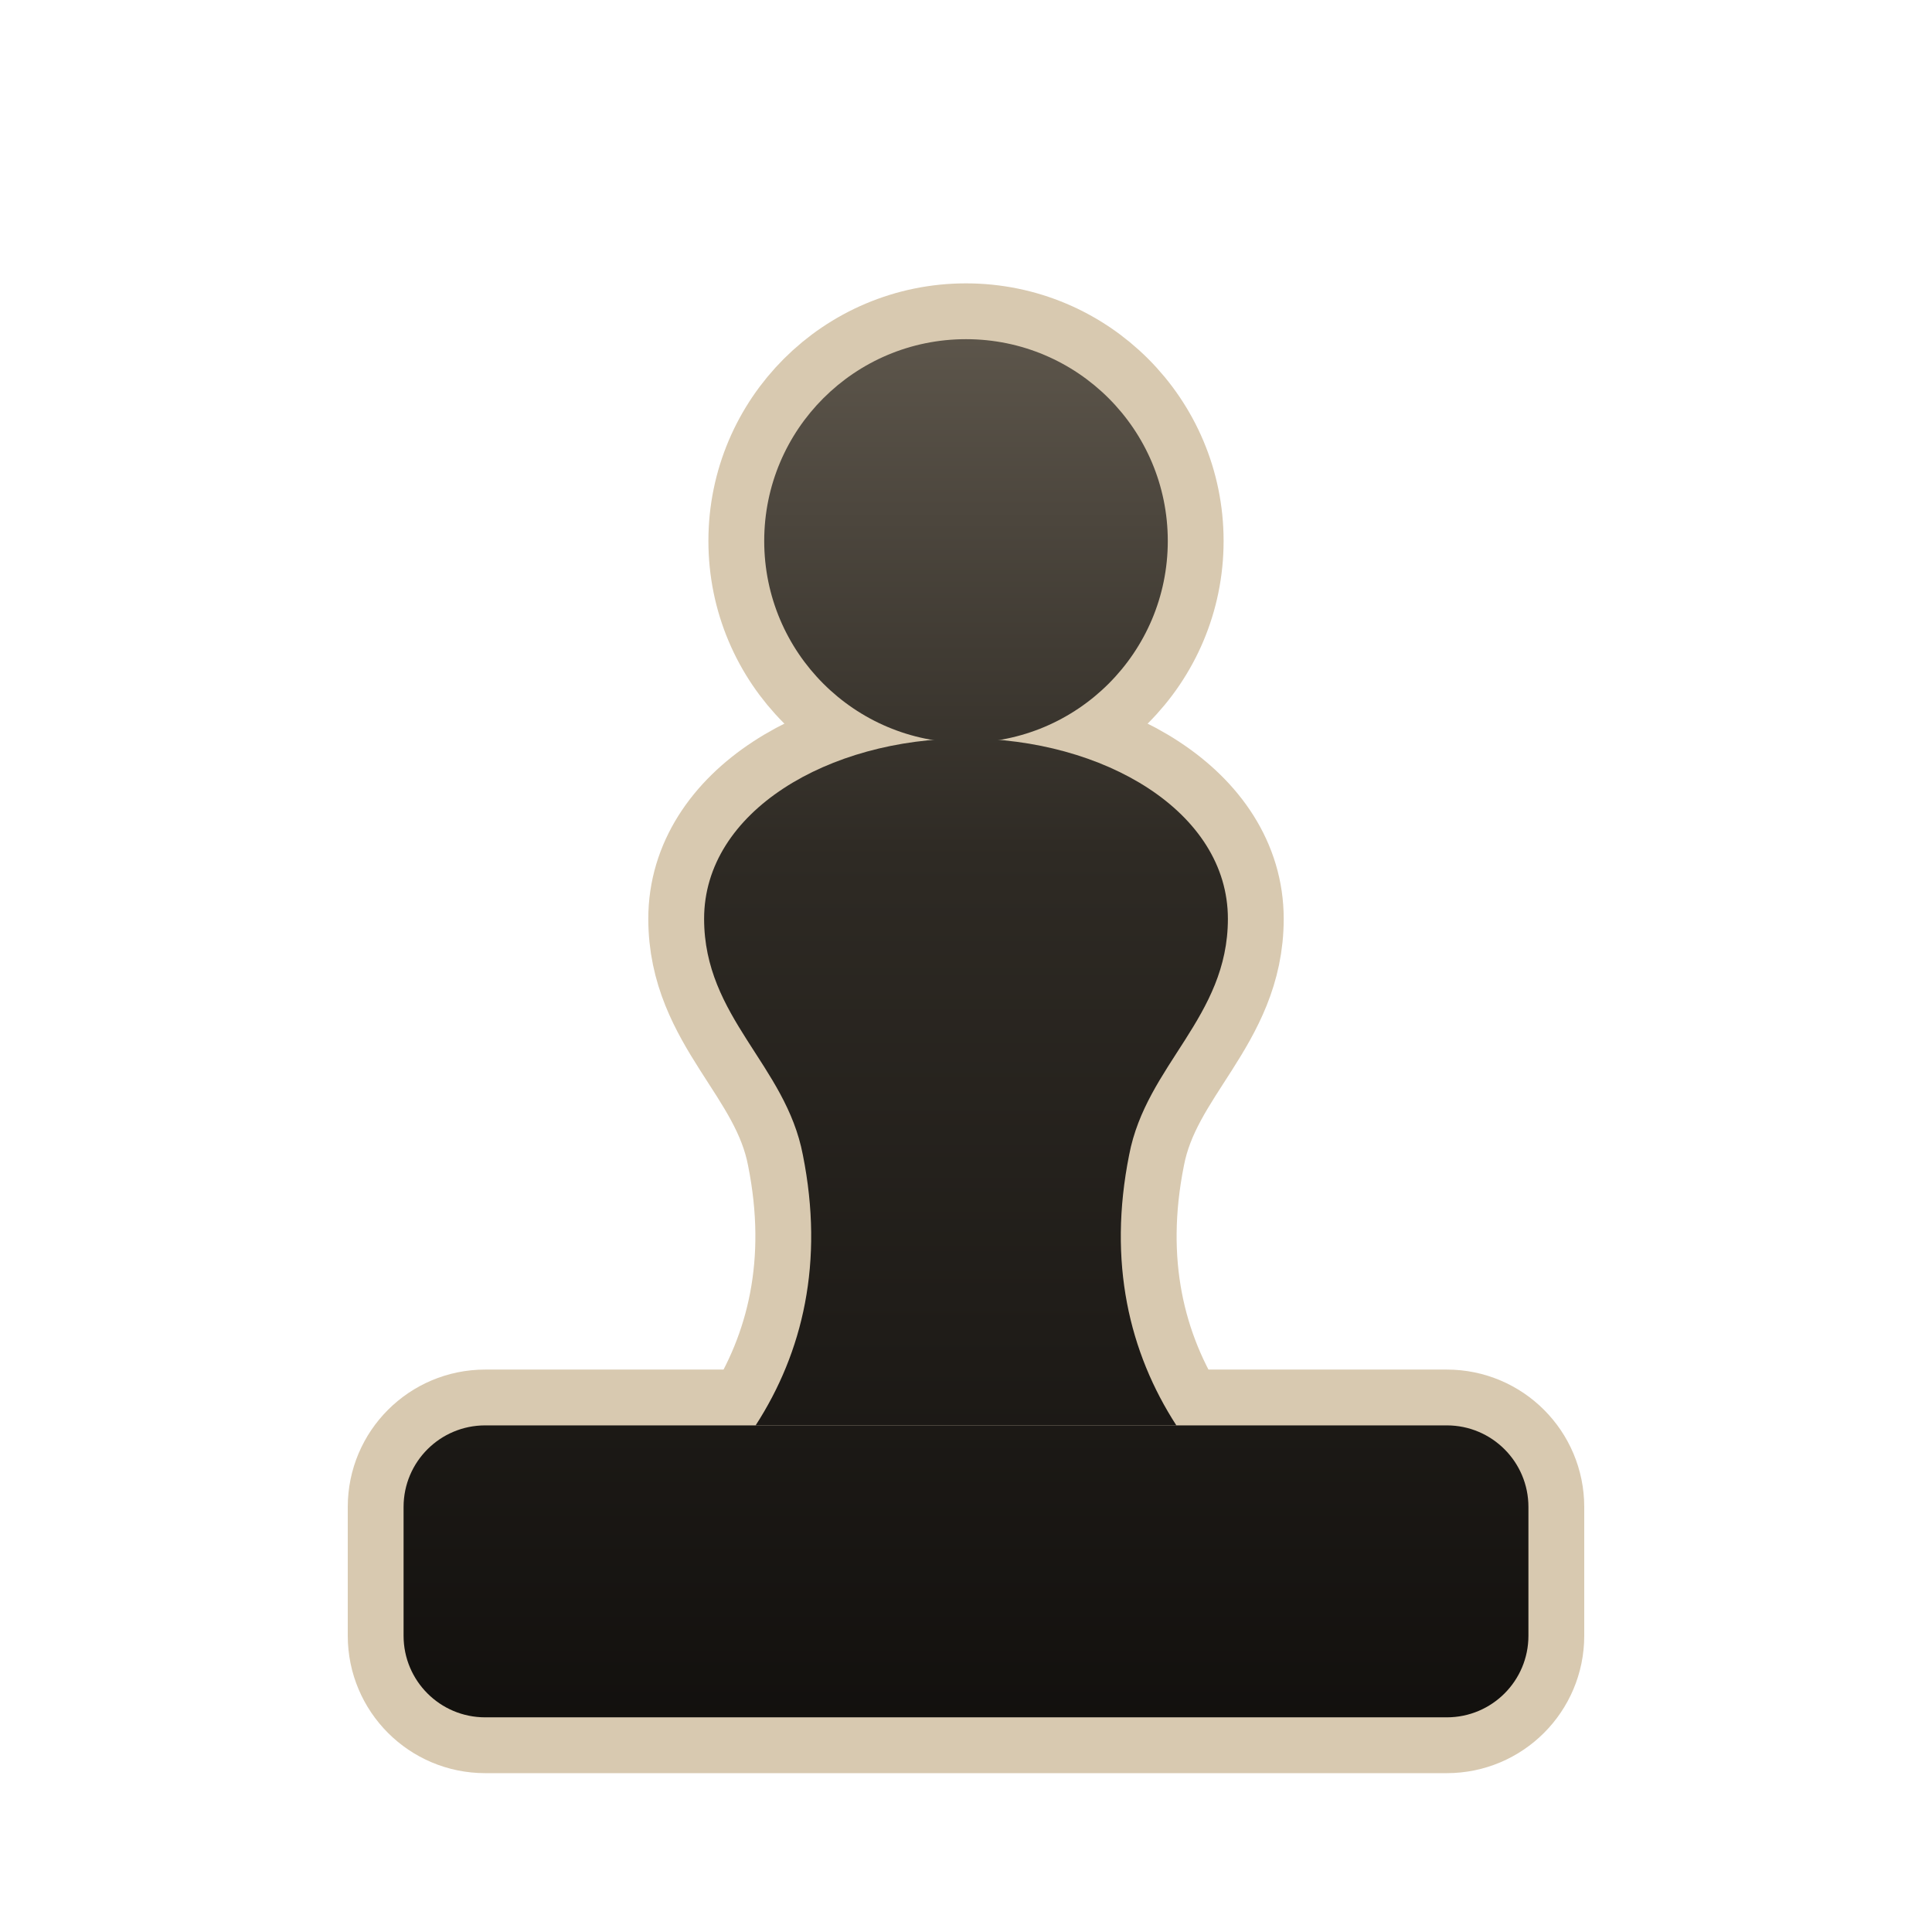
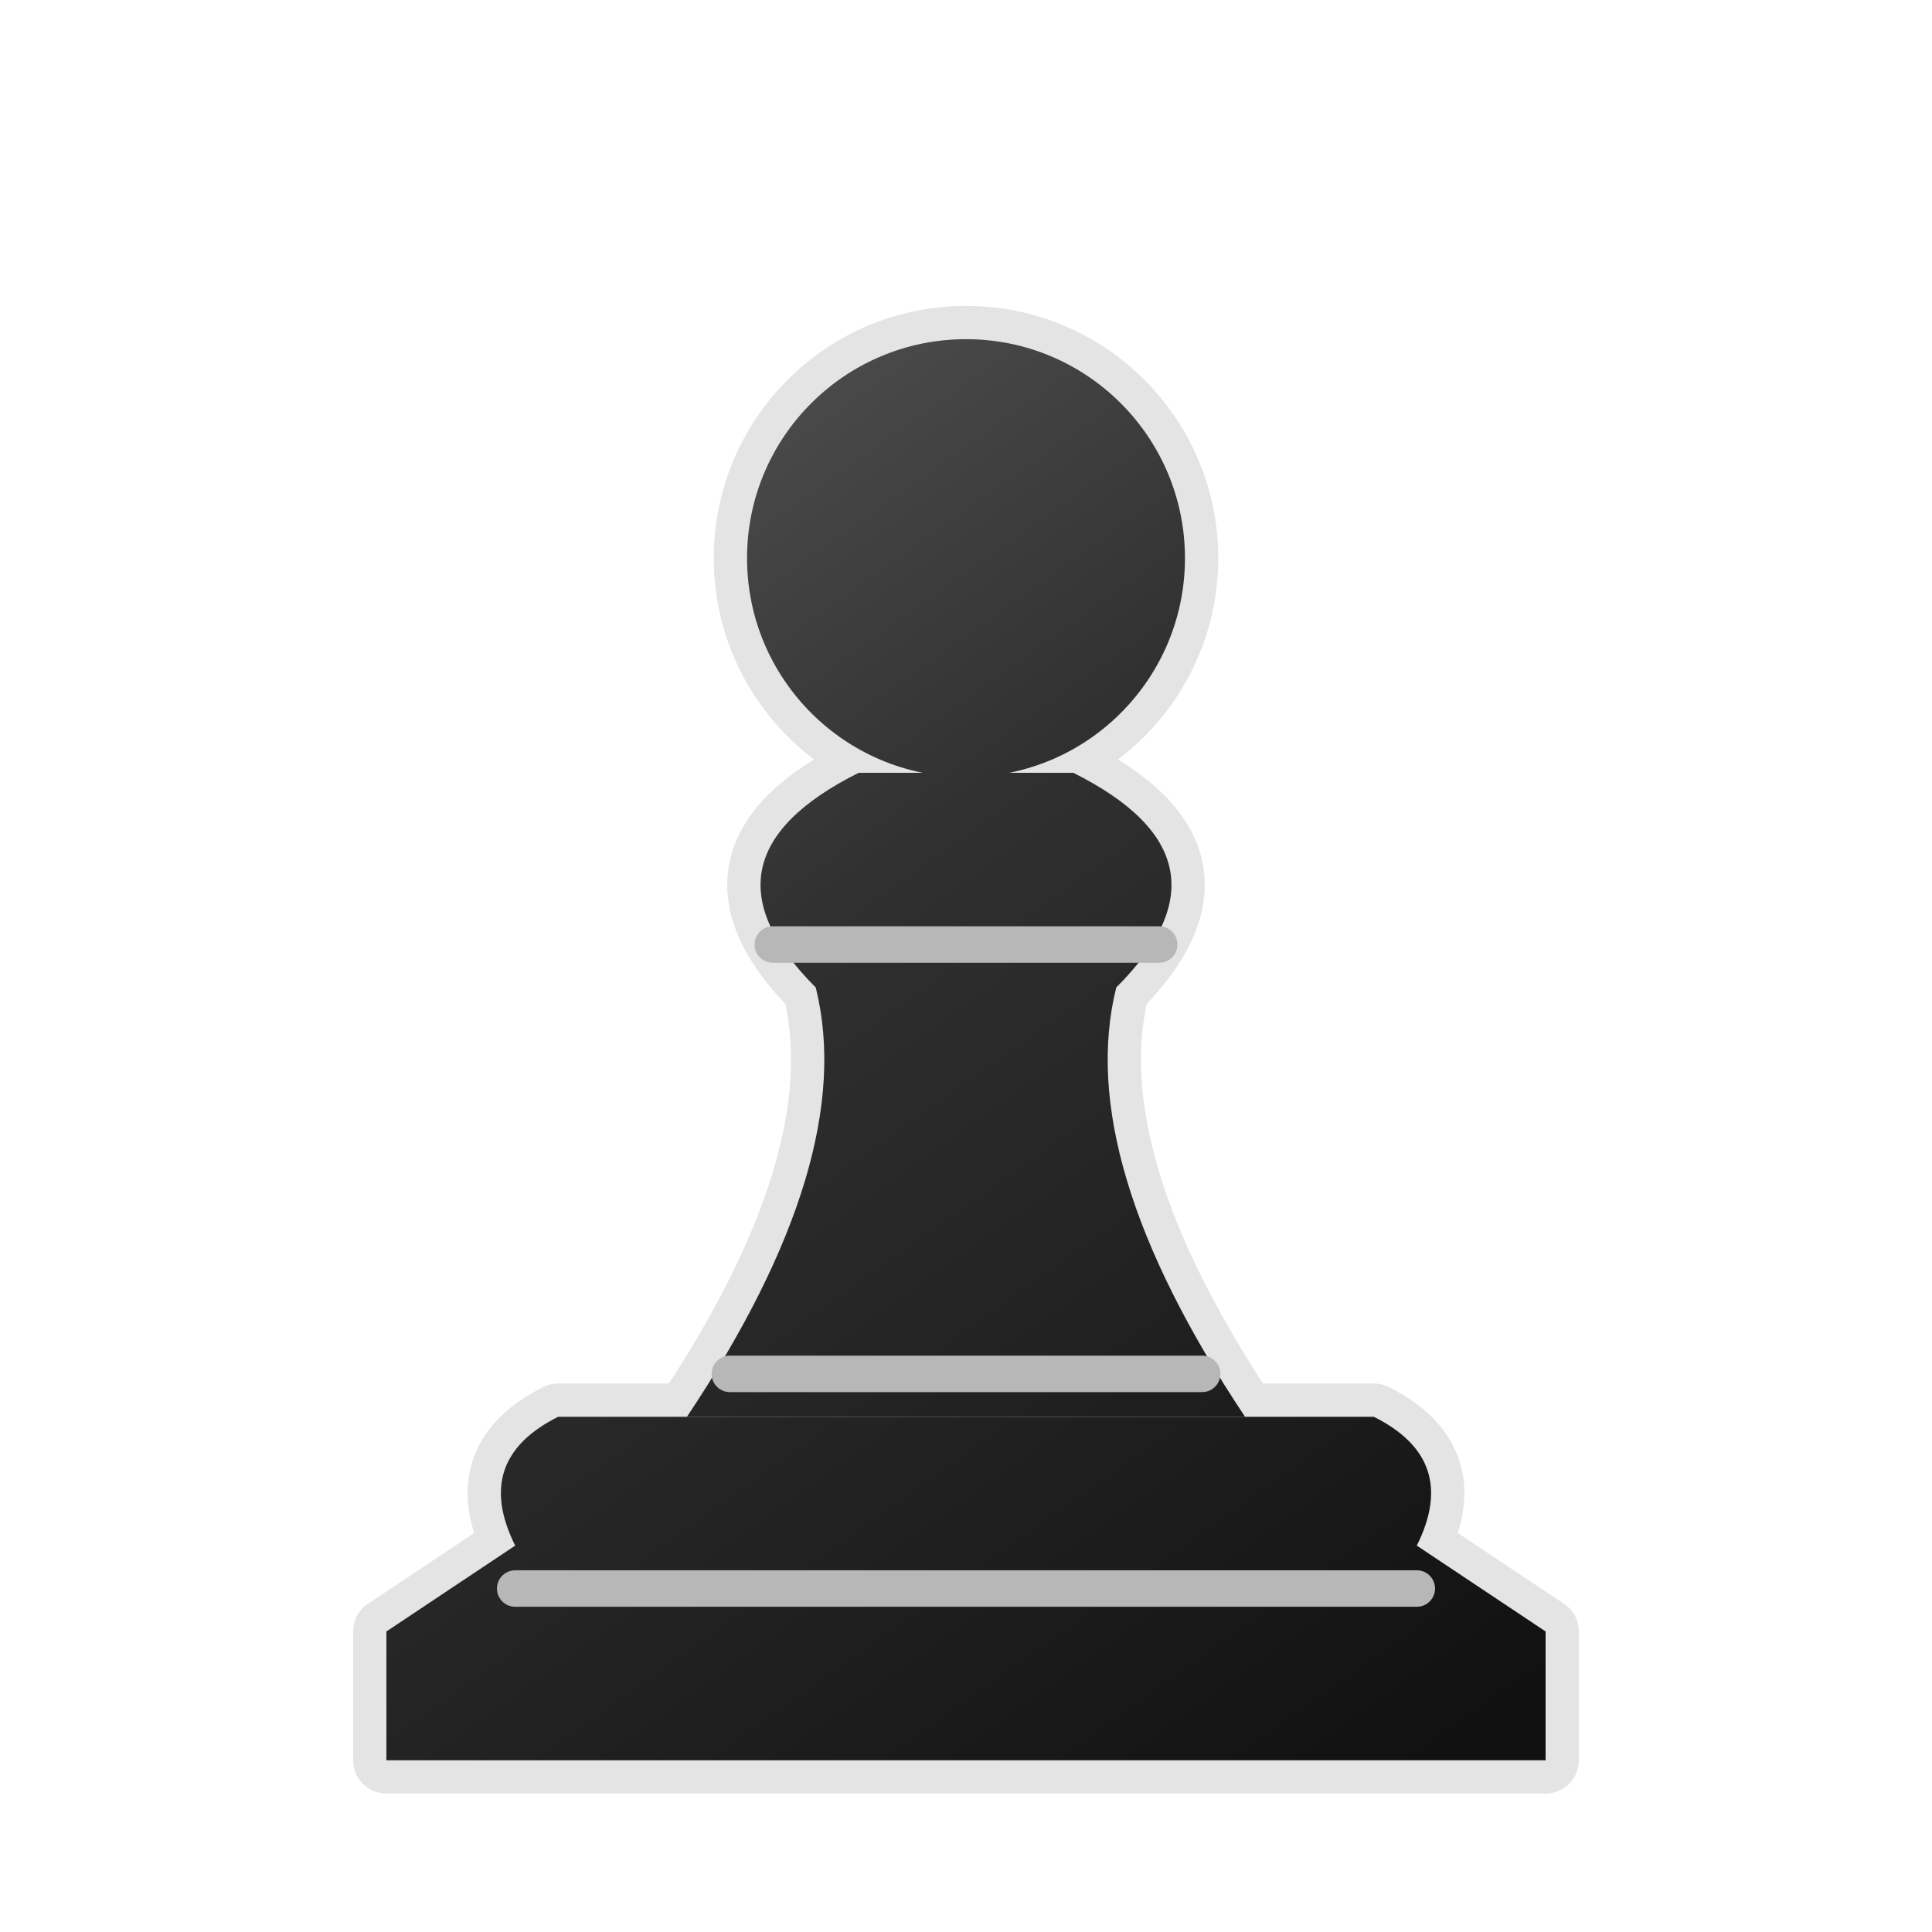
<svg xmlns="http://www.w3.org/2000/svg" viewBox="0 0 45 45" width="45" height="45" role="img" aria-label="Black pawn">
  <defs>
-     <linearGradient id="body" gradientUnits="userSpaceOnUse" x1="0" y1="4" x2="0" y2="42">
-       <stop offset="0" stop-color="#6b6357" />
-       <stop offset="0.42" stop-color="#2e2a24" />
-       <stop offset="1" stop-color="#100e0c" />
+     <linearGradient id="body" gradientUnits="userSpaceOnUse" x1="5" y1="4" x2="32" y2="42">
+       <stop offset="0" stop-color="#686868" />
+       <stop offset="0.48" stop-color="#303030" />
+       <stop offset="1" stop-color="#111111" />
    </linearGradient>
  </defs>
-   <g fill="url(#body)" stroke="#d8c9b0" stroke-width="2.6" stroke-linejoin="round" stroke-linecap="round">
-     <circle cx="22.5" cy="12.6" r="4.7" />
-     <path d="M22.5 17.2c3.2 0 6.1 1.7 6.1 4.2 0 2.3-1.9 3.4-2.3 5.5-.5 2.5 0 4.6 1.1 6.3H17.6c1.1-1.7 1.6-3.8 1.1-6.3-.4-2.1-2.3-3.2-2.3-5.5 0-2.5 2.9-4.2 6.1-4.2z" />
-     <rect x="9.4" y="33.2" width="26.2" height="6.8" rx="1.9" />
+   <g fill="url(#body)" stroke="#e4e4e4" stroke-width="1.55" stroke-linejoin="round" stroke-linecap="round">
+     <path d="M13 33Q11 34 12 36L9 38V41H36V38L33 36Q34 34 32 33Z" />
+     <circle cx="22.5" cy="13" r="5.1" />
+     <path d="M20 18Q16 20 19 23Q20 27 16 33H29Q25 27 26 23Q29 20 25 18Z" />
  </g>
  <g fill="url(#body)">
-     <circle cx="22.5" cy="12.6" r="4.7" />
-     <path d="M22.5 17.2c3.2 0 6.1 1.7 6.1 4.2 0 2.3-1.9 3.4-2.3 5.5-.5 2.5 0 4.6 1.1 6.3H17.6c1.1-1.7 1.6-3.8 1.1-6.3-.4-2.1-2.3-3.2-2.3-5.5 0-2.5 2.9-4.2 6.1-4.2z" />
-     <rect x="9.4" y="33.2" width="26.2" height="6.8" rx="1.9" />
+     <path d="M13 33Q11 34 12 36L9 38V41H36V38L33 36Q34 34 32 33Z" />
+     <circle cx="22.5" cy="13" r="5.1" />
+     <path d="M20 18Q16 20 19 23Q20 27 16 33H29Q25 27 26 23Q29 20 25 18Z" />
  </g>
+   <path d="M17 32H28M12 37H33M18 22H27" fill="none" stroke="#b7b7b7" stroke-width="0.85" stroke-linecap="round" stroke-linejoin="round" />
</svg>
